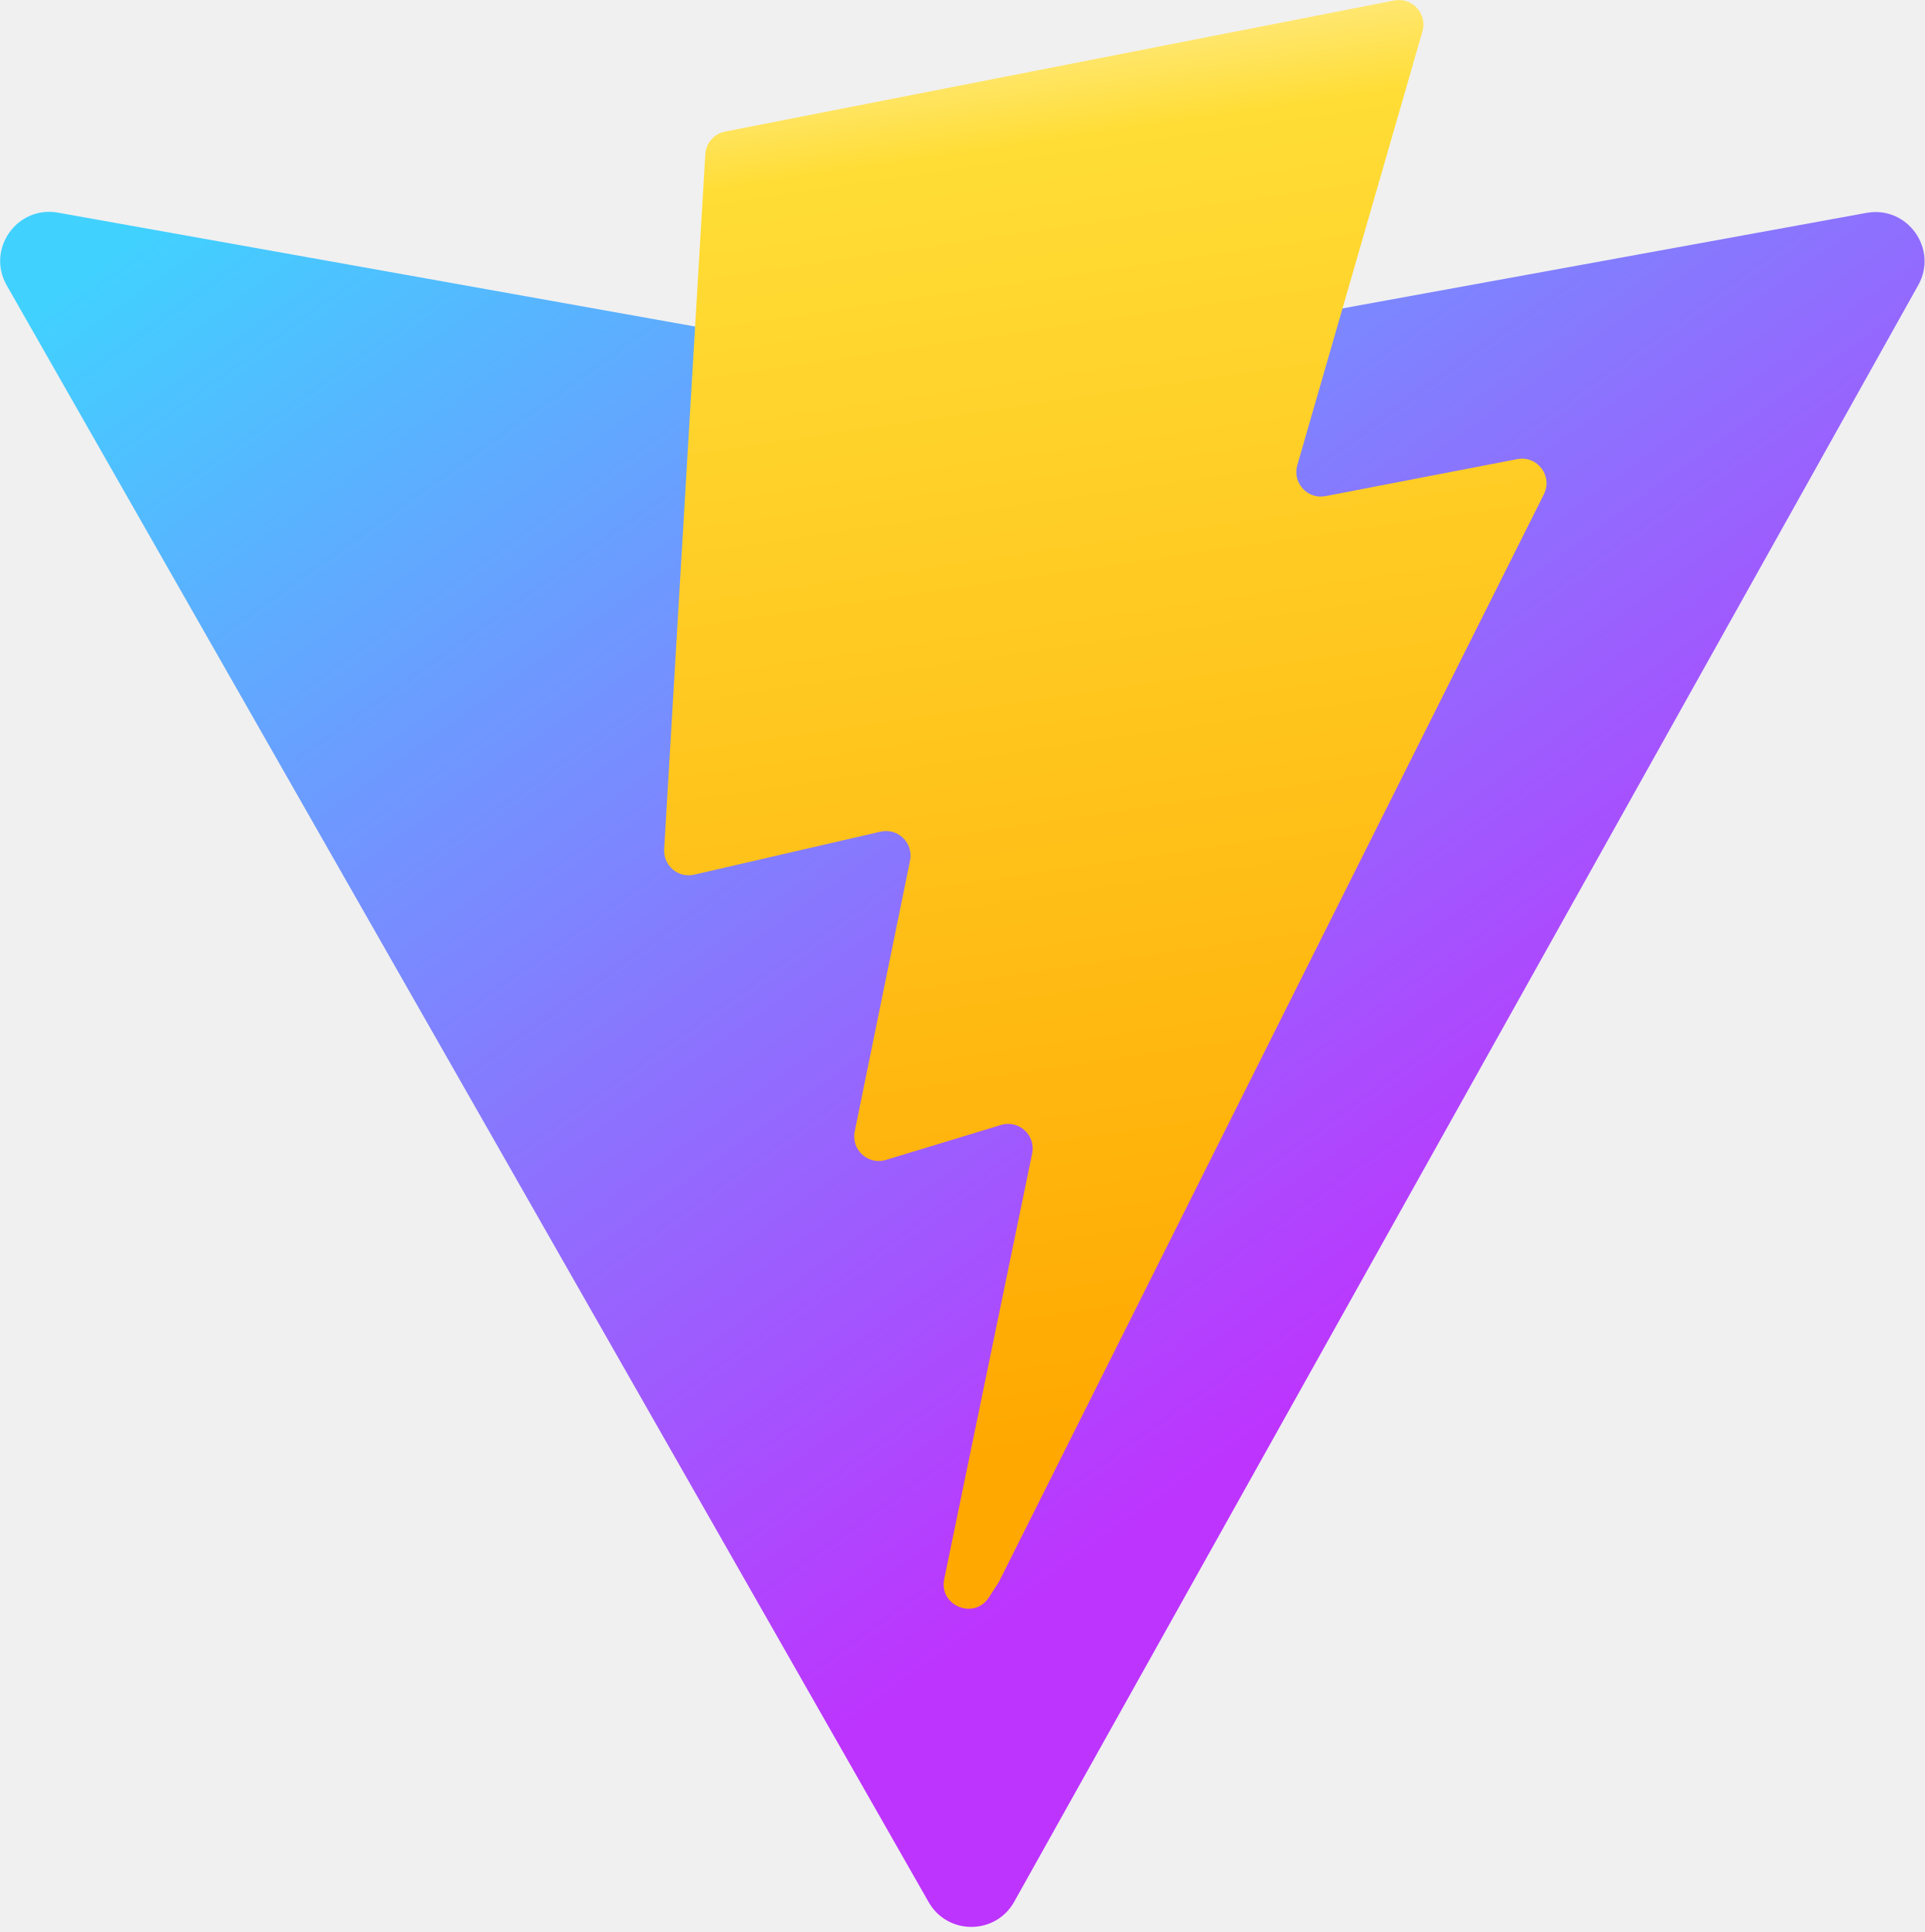
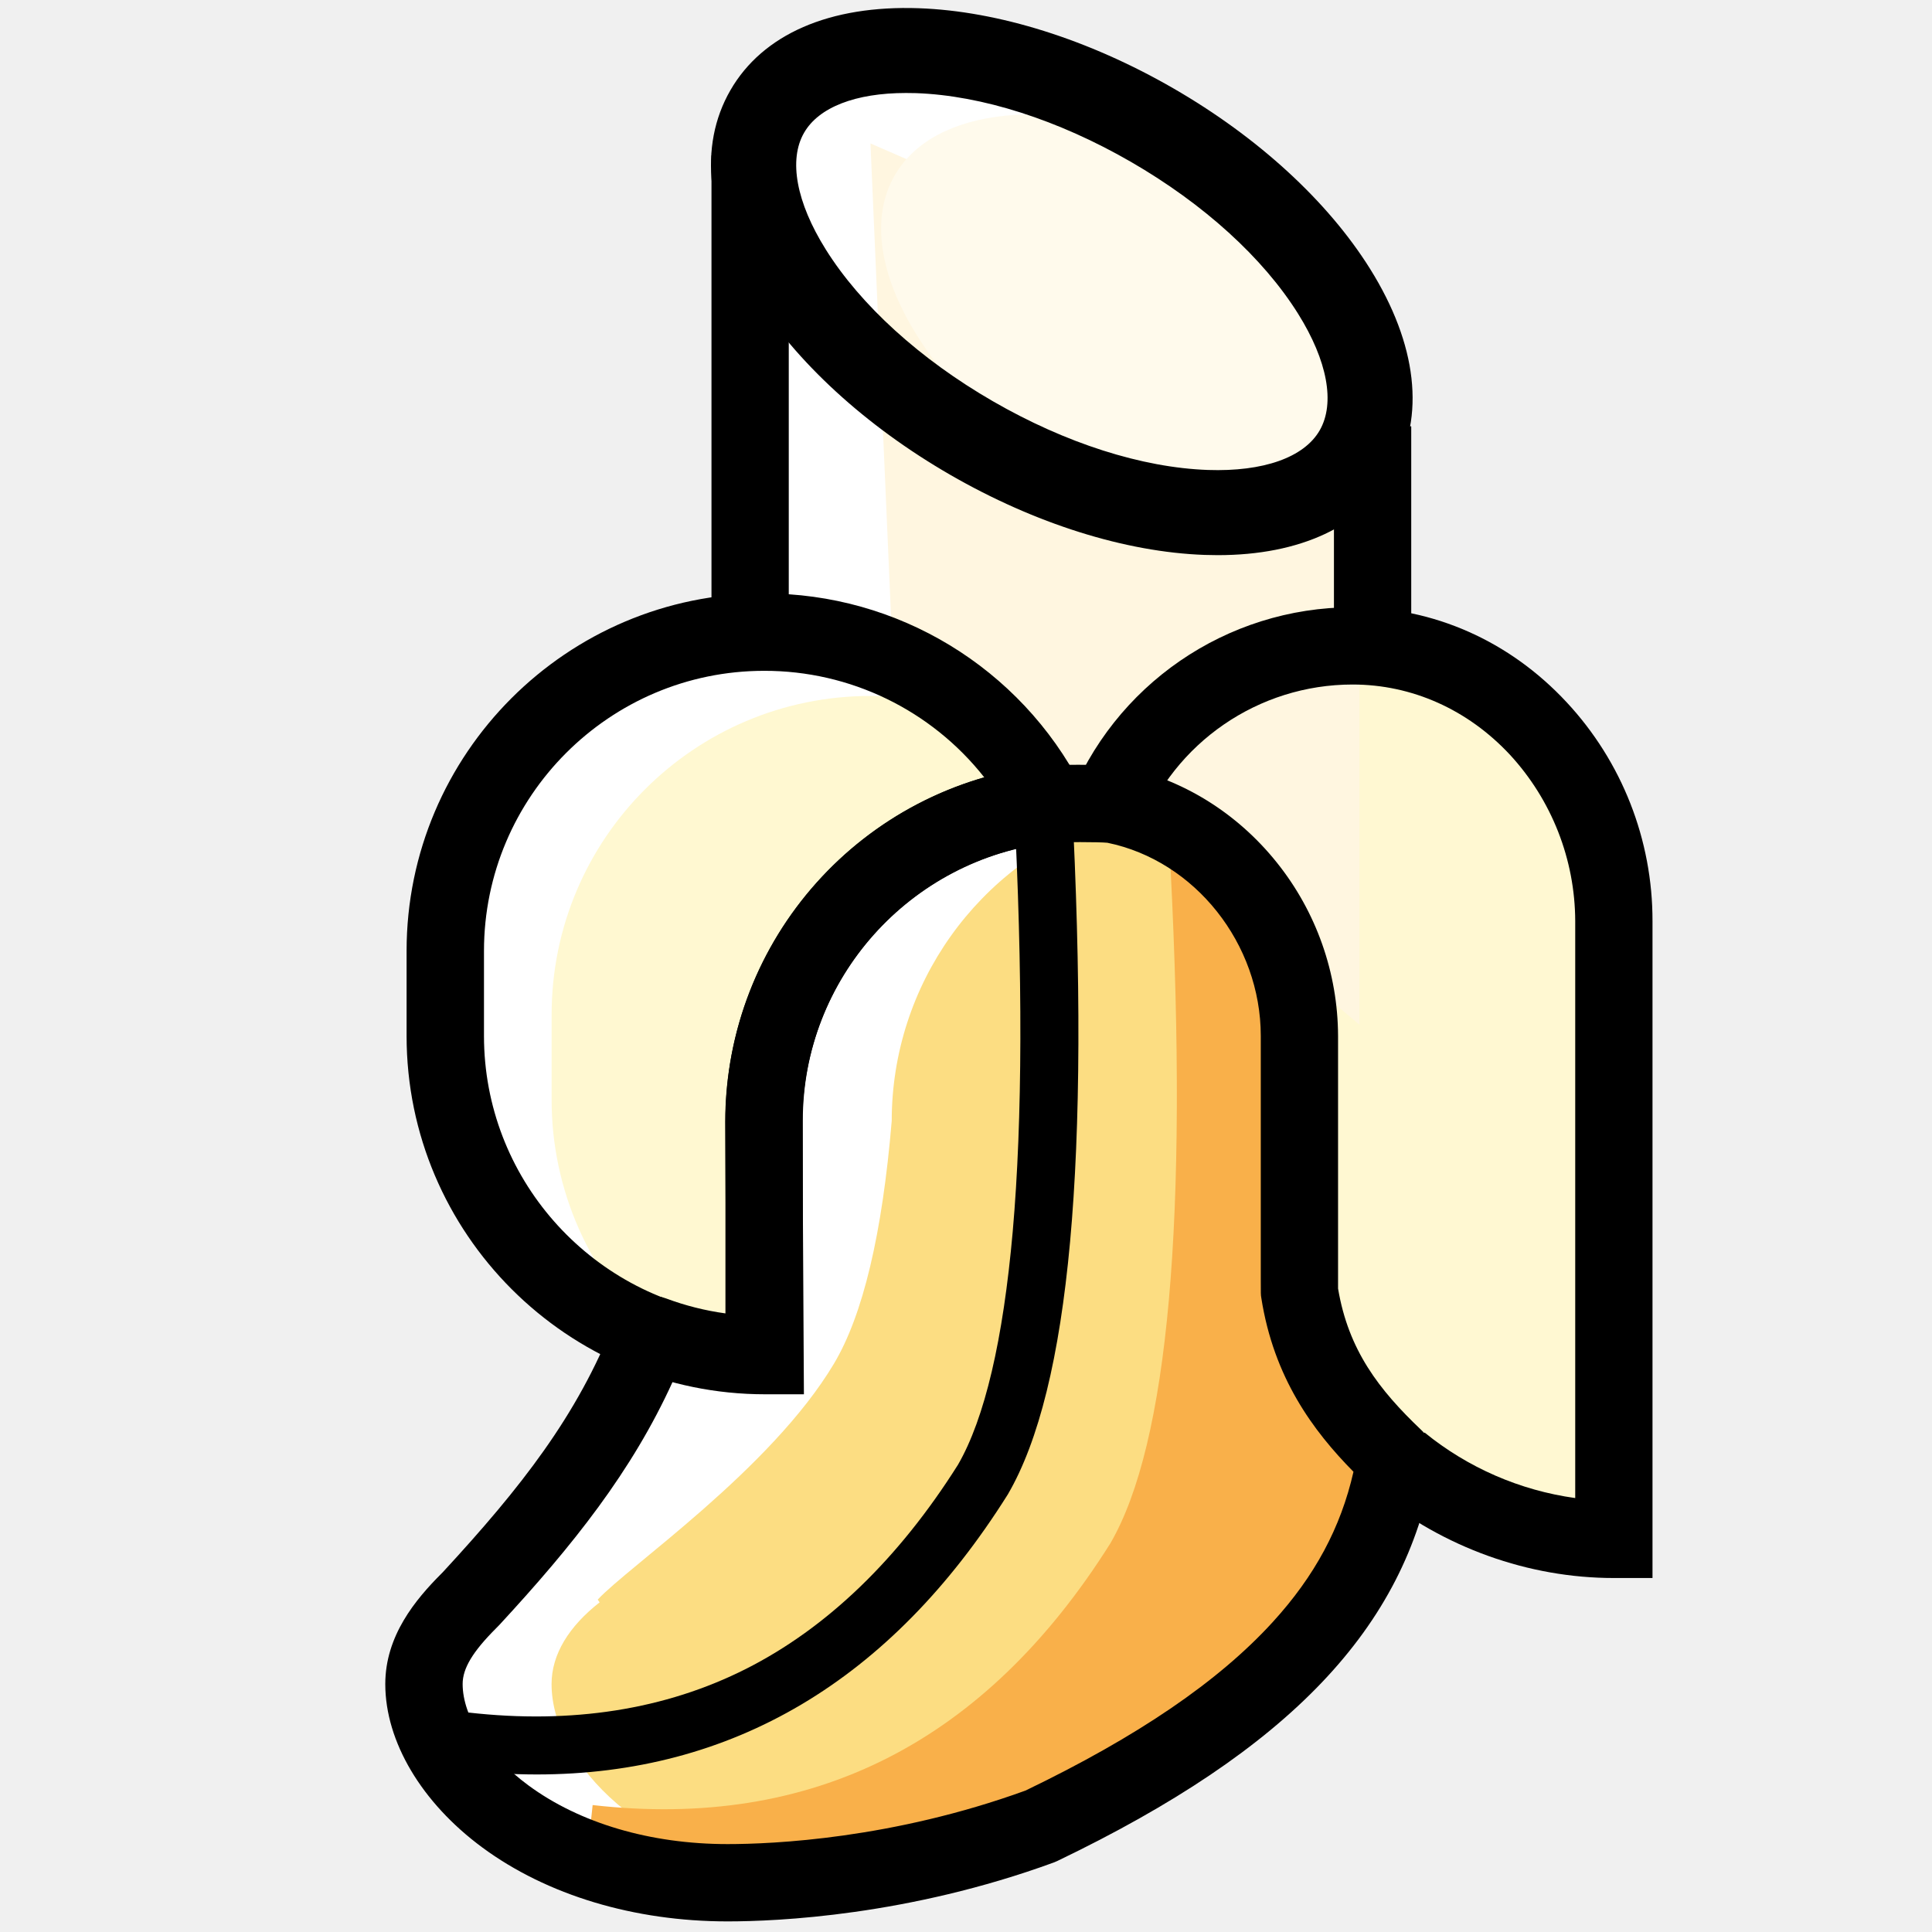
- <svg xmlns="http://www.w3.org/2000/svg" aria-hidden="true" role="img" class="iconify iconify--logos" width="31.88" height="32" preserveAspectRatio="xMidYMid meet" viewBox="0 0 256 257">
-   <defs>
-     <linearGradient id="IconifyId1813088fe1fbc01fb466" x1="-.828%" x2="57.636%" y1="7.652%" y2="78.411%">
-       <stop offset="0%" stop-color="#41D1FF" />
-       <stop offset="100%" stop-color="#BD34FE" />
-     </linearGradient>
-     <linearGradient id="IconifyId1813088fe1fbc01fb467" x1="43.376%" x2="50.316%" y1="2.242%" y2="89.03%">
-       <stop offset="0%" stop-color="#FFEA83" />
-       <stop offset="8.333%" stop-color="#FFDD35" />
-       <stop offset="100%" stop-color="#FFA800" />
-     </linearGradient>
-   </defs>
-   <path fill="url(#IconifyId1813088fe1fbc01fb466)" d="M255.153 37.938L134.897 252.976c-2.483 4.44-8.862 4.466-11.382.048L.875 37.958c-2.746-4.814 1.371-10.646 6.827-9.67l120.385 21.517a6.537 6.537 0 0 0 2.322-.004l117.867-21.483c5.438-.991 9.574 4.796 6.877 9.62Z" />
-   <path fill="url(#IconifyId1813088fe1fbc01fb467)" d="M185.432.063L96.44 17.501a3.268 3.268 0 0 0-2.634 3.014l-5.474 92.456a3.268 3.268 0 0 0 3.997 3.378l24.777-5.718c2.318-.535 4.413 1.507 3.936 3.838l-7.361 36.047c-.495 2.426 1.782 4.5 4.151 3.78l15.304-4.649c2.372-.72 4.652 1.36 4.15 3.788l-11.698 56.621c-.732 3.542 3.979 5.473 5.943 2.437l1.313-2.028l72.516-144.72c1.215-2.423-.88-5.186-3.54-4.672l-25.505 4.922c-2.396.462-4.435-1.77-3.759-4.114l16.646-57.705c.677-2.35-1.37-4.583-3.769-4.113Z" />
+ <svg xmlns="http://www.w3.org/2000/svg" width="800px" height="800px" viewBox="0 0 1024 1024" class="icon" version="1.1">
+   <path d="M348.78 708.45A169 169 0 0 1 236 549v-45a169 169 0 0 1 147.12-167.53l2.54-259.41q66.93-50.54 87-48.26Q664.92 50.6 739 198.58v612.88Q604.71 1004.61 331.52 988.6q-75.59-4.43-98.58-110.81z" fill="#FFFFFF" />
+   <path d="M586.23 434.47q-0.47 1.17-0.92 2.35a112.66 112.66 0 0 1 103.41 112.25v127.49a168.55 168.55 0 0 0 50.89 96.63C727.73 842.9 681.75 905.43 551.5 968a507.24 507.24 0 0 1-127.69 28.17C341.74 986 292.34 934.44 292.34 892.59c0-15.83 9.3-30.65 25.47-43.31l-1-1.46C333 830.3 408.69 778.65 442 722.8q23.08-38.69 30.63-128.68a169 169 0 0 1 113.6-159.65z" fill="#FCDD82" />
+   <path d="M643.66 459a113.27 113.27 0 0 1 10.34 8.77q-0.57 1.41-1.12 2.83 2.21 0.18 4.4 0.44a112.23 112.23 0 0 1 31.41 78v127.52a168.55 168.55 0 0 0 50.89 96.63C727.73 842.9 681.75 905.43 551.5 968c-67.61 24.69-131 30-165.84 30a227.43 227.43 0 0 1-57.47-7.11A126 126 0 0 1 312.41 975q0.6-9 1.7-18.28Q488.69 976.6 588.52 818q46.07-79.26 31.91-357.76l2.28-0.27-0.55-1z" fill="#F9B04A" />
+   <path d="M348 708.15a168.48 168.48 0 0 1-55.63-125.29v-45.05c0-93.3 75.67-168.94 169-168.94a168.79 168.79 0 0 1 57 9.86 169.59 169.59 0 0 1 36.69 47.5C470.66 435.64 405 507.22 405 594.12V718a168.79 168.79 0 0 1-57-9.85z" fill="#FFF8D1" />
+   <path d="M585.32 436.81a140.87 140.87 0 0 1 272.42 50.37v152h-2v180.2a169.06 169.06 0 0 1-167-142.88V549.08a112.65 112.65 0 0 0-103.42-112.27z" fill="#FFF8D2" />
+   <path d="M461.36 76.03l259.16 112.63v354.42L472.63 335.07 461.36 76.03z" fill="#FFF6E0" />
+   <path d="M625.88 75.65c76.59 49.7 117.86 120.67 93 163.69-21.1 36.53-83.49 41.87-151.64 17.27-76.59-49.7-117.86-120.67-93-163.69 21.1-36.53 83.49-41.87 151.64-17.27z" fill="#FFFAEC" />
+   <path d="M377.1 82.36h40.96v256.01H377.1z" fill="" />
+   <path d="M707.02 225.96h40.96v112.65h-40.96V225.96z" fill="" />
+   <path d="M645.41 294.24q-3.4 0-6.88-0.12c-42.15-1.49-90-16.57-134.89-42.46s-81.85-59.83-104.22-95.58C374.34 116 370 77.54 387.13 47.83S439.74 2.69 487 4.36c42.15 1.5 90 16.57 134.89 42.46s81.85 59.83 104.22 95.58c25.08 40.09 29.45 78.53 12.29 108.24-16.3 28.25-49.17 43.6-92.99 43.6zM480.18 49.29c-26.7 0-46.24 7.56-54 21.07-8.3 14.37-4.12 36.9 11.47 61.82 18.53 29.62 50 58.19 88.55 80.46s79 35.21 114 36.45c29.36 1 51-6.6 59.27-21s4.12-36.9-11.47-61.82c-18.53-29.62-50-58.19-88.55-80.46-38.57-22.27-79-35.22-114-36.45-1.81-0.04-3.55-0.07-5.27-0.07zM385.66 1018.38c-49.57 0-95.73-13.91-130-39.16-32.21-23.76-51.45-56.15-51.45-86.63 0-25.53 15.91-44.71 29.77-58.57l0.74-0.75c41.55-45 71.26-82.95 90.79-132.78a21.59 21.59 0 0 1 27.49-12.3 147.47 147.47 0 0 0 31.5 7.94v-102a189.48 189.48 0 0 1 168.32-188.26 62 62 0 0 1 6.74-0.4c3.25-0.07 7.42-0.12 11.44-0.12h0.85c17.45 0 20.83 0.68 22.66 1 31.94 6.39 61.15 24.44 82.24 50.82A147.75 147.75 0 0 1 709.2 549v133.95c5.48 32.61 21.62 53.62 44.13 75a21.46 21.46 0 0 1 6.36 19.23c-14.82 85.61-76.28 150.12-199.29 209.18-0.49 0.24-1.05 0.48-1.65 0.71l-0.29 0.11c-77.05 28.17-146.51 31.2-172.8 31.2z m-29.08-286.14c-21.7 47.68-52.68 86.52-91.78 128.87-0.47 0.51-1.27 1.32-1.82 1.86-12.46 12.46-17.77 21.31-17.77 29.6 0 17.27 13.34 37.84 34.8 53.67 27.24 20.1 64.76 31.17 105.64 31.17 24 0 87.31-2.77 157.88-28.37C603 920.41 645.88 891.18 674.6 859.7c22.22-24.36 36-49.88 42.77-79.63-21.37-21.67-42.25-49.8-48.87-92.27-0.26-1.6-0.26-1.6-0.26-10.32V549.07c0-48.94-34.92-92.87-81.3-102.39-4.67-0.47-23.93-0.39-29.08-0.15l-0.5 0.05A148.24 148.24 0 0 0 425.5 594.12V717a21.5 21.5 0 0 1-21.5 21.5h-0.14a189.48 189.48 0 0 1-47.28-6.26z m186.17 217.2l-0.13 0.07z" fill="" />
+   <path d="M426.09 739H405.5c-104.75 0-190-85.2-190-189.93V504c0-104.46 85-189.45 189.44-189.45a189.05 189.05 0 0 1 168.3 102.18L587 443.27l-29.68 3.3a149.14 149.14 0 0 0-132.05 148zM405 355.55c-81.87 0-148.48 66.61-148.48 148.49v45c0 75.16 56 137.5 128.42 147.56l-0.56-102A190.3 190.3 0 0 1 521.67 412 148.18 148.18 0 0 0 405 355.55z" fill="" />
+   <path d="M875.86 836.38h-20.48c-45.3 0-90.08-16.08-126.11-45.29l25.79-31.82A161.61 161.61 0 0 0 834.9 794V488.21a130.69 130.69 0 0 0-34.58-88.16c-22.36-24-52-37.24-83.42-37.24a120.42 120.42 0 0 0-112.45 77.32l-38.25-14.64a161.38 161.38 0 0 1 150.7-103.63c42.94 0 83.21 17.86 113.4 50.29a169.75 169.75 0 0 1 45.56 116.06z" fill="" />
+   <path d="M284.42 940.5a350.24 350.24 0 0 1-39.66-2.31 15.36 15.36 0 1 1 3.48-30.52c54.9 6.25 104.43-1.54 147.23-23.17s80.71-58.1 112.3-108.19c14.17-24.53 23.91-66.11 29-123.61 5.2-59.23 5.39-136.27 0.57-229a15.36 15.36 0 1 1 30.68-1.6c10 192.53-1 313.51-33.78 369.84l-0.28 0.46C472 890.82 388.16 940.5 284.42 940.5z" fill="" />
</svg>
